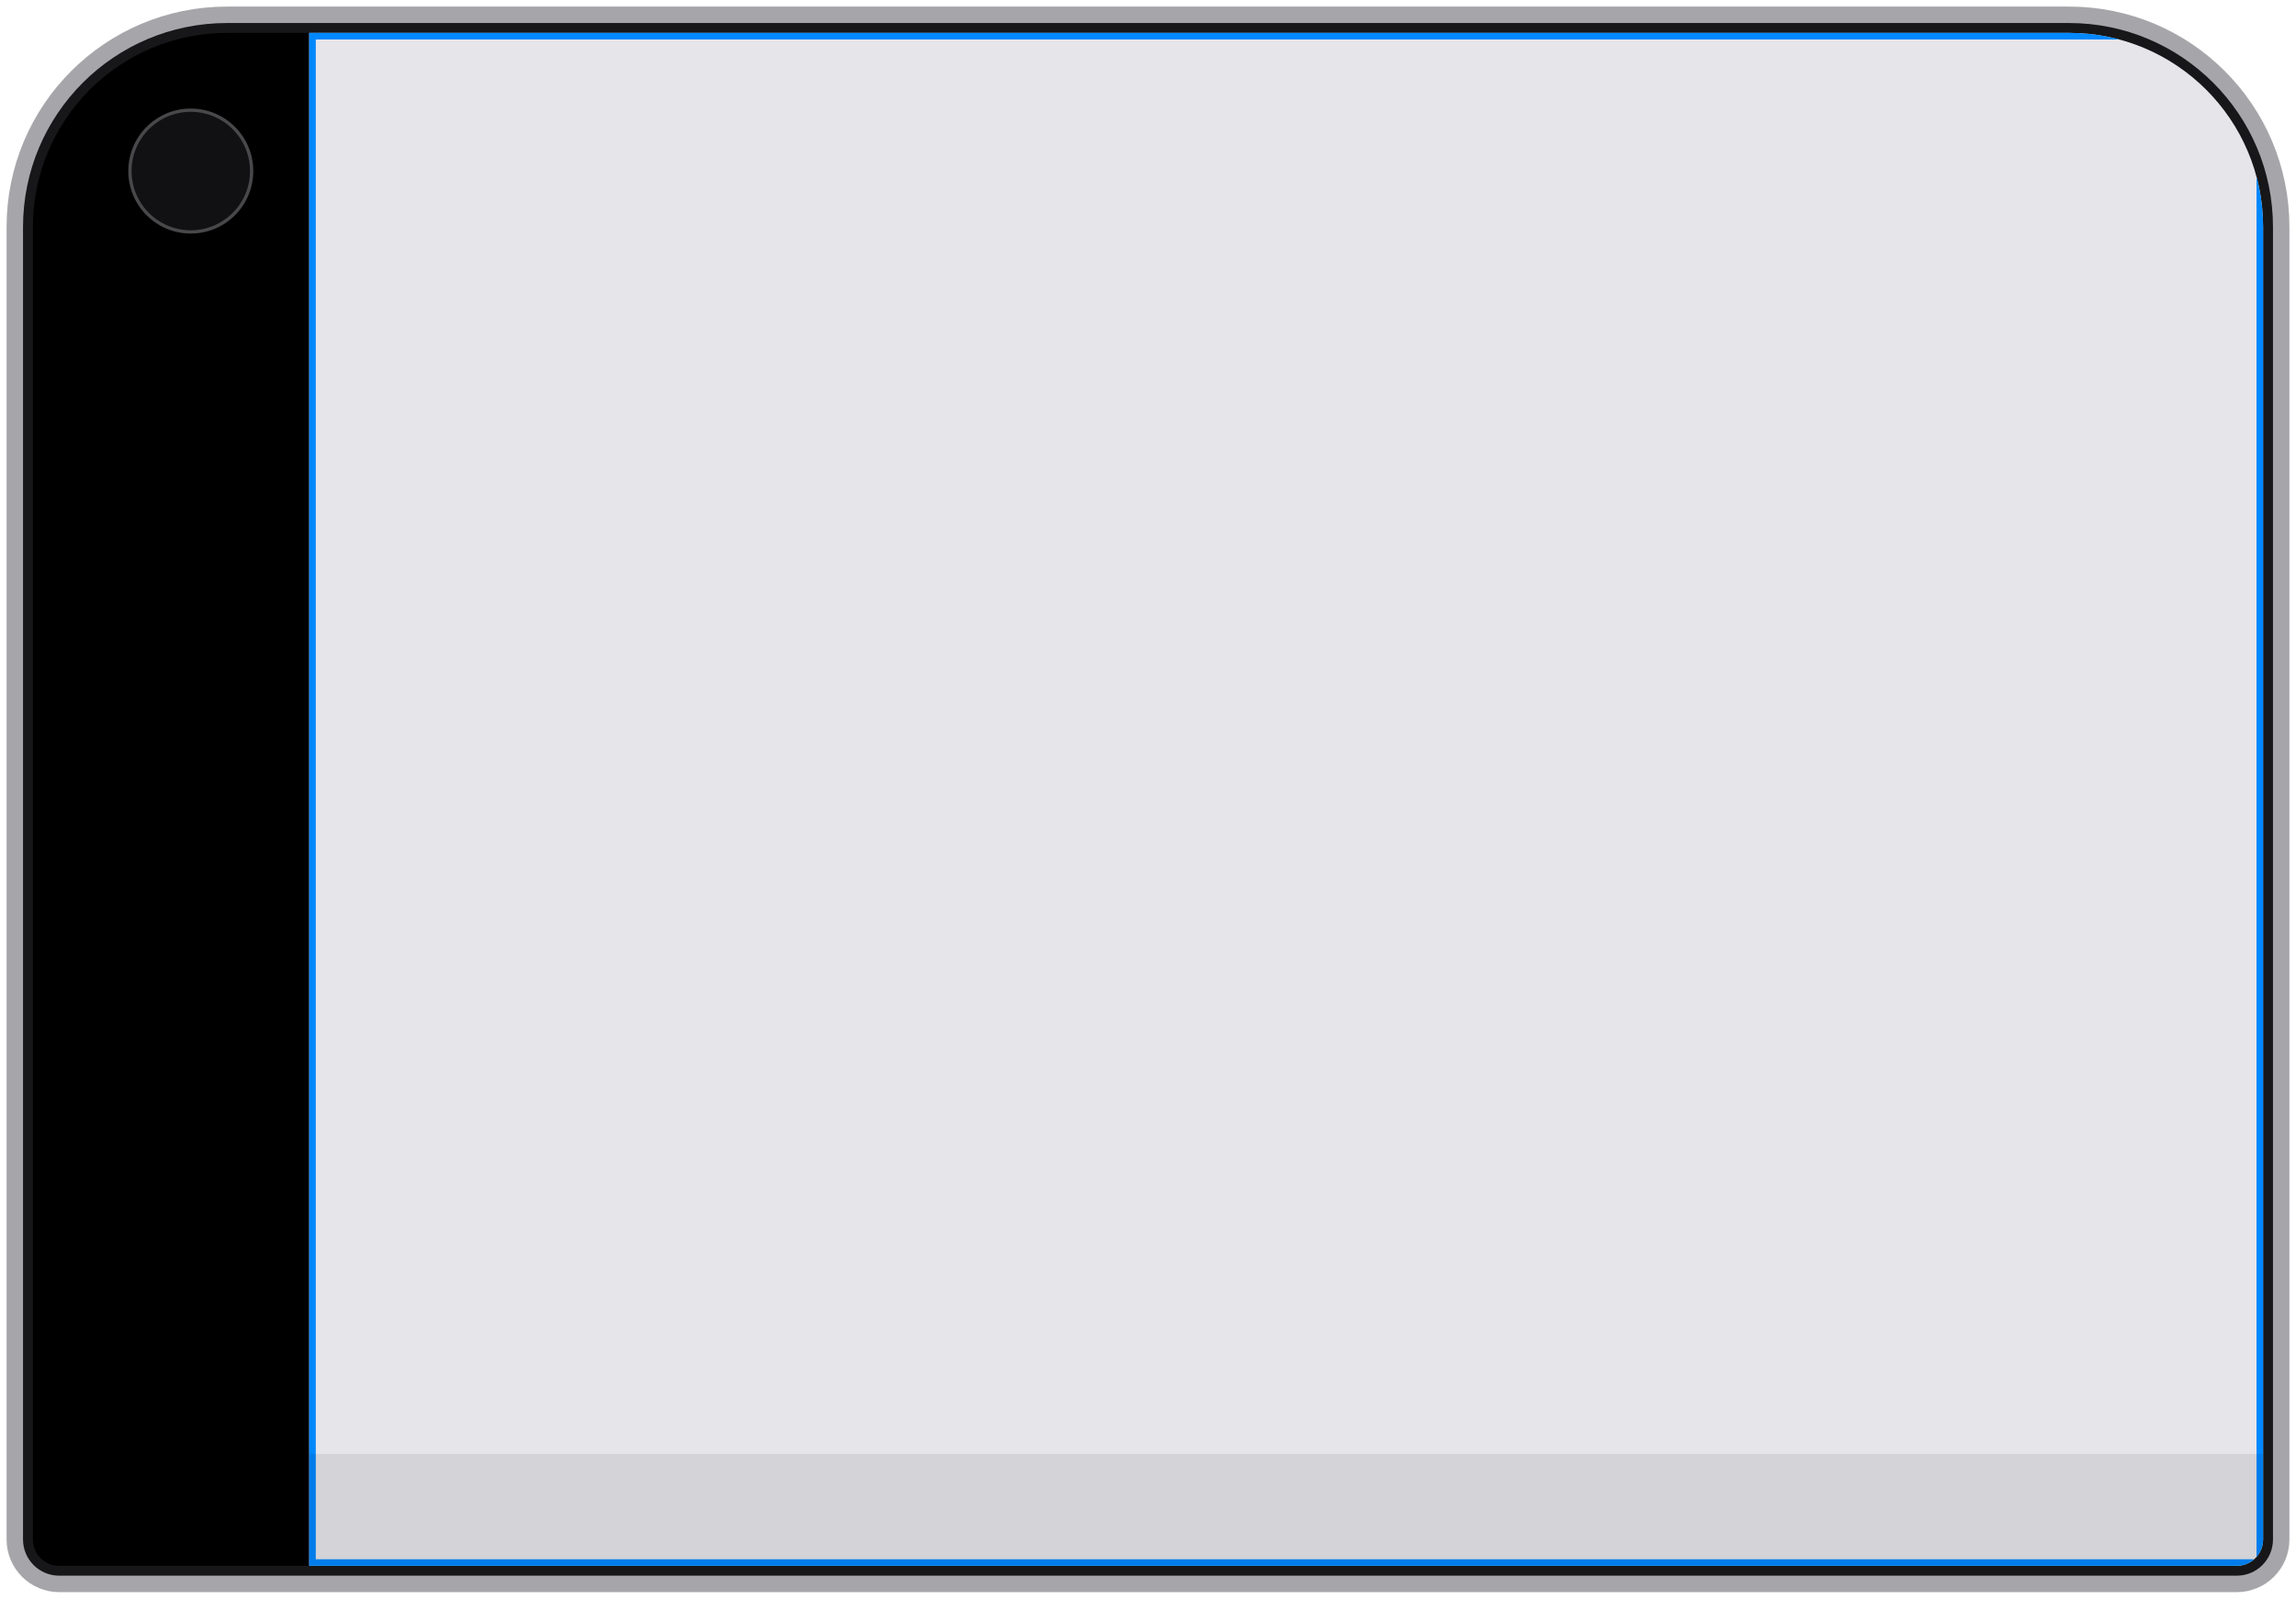
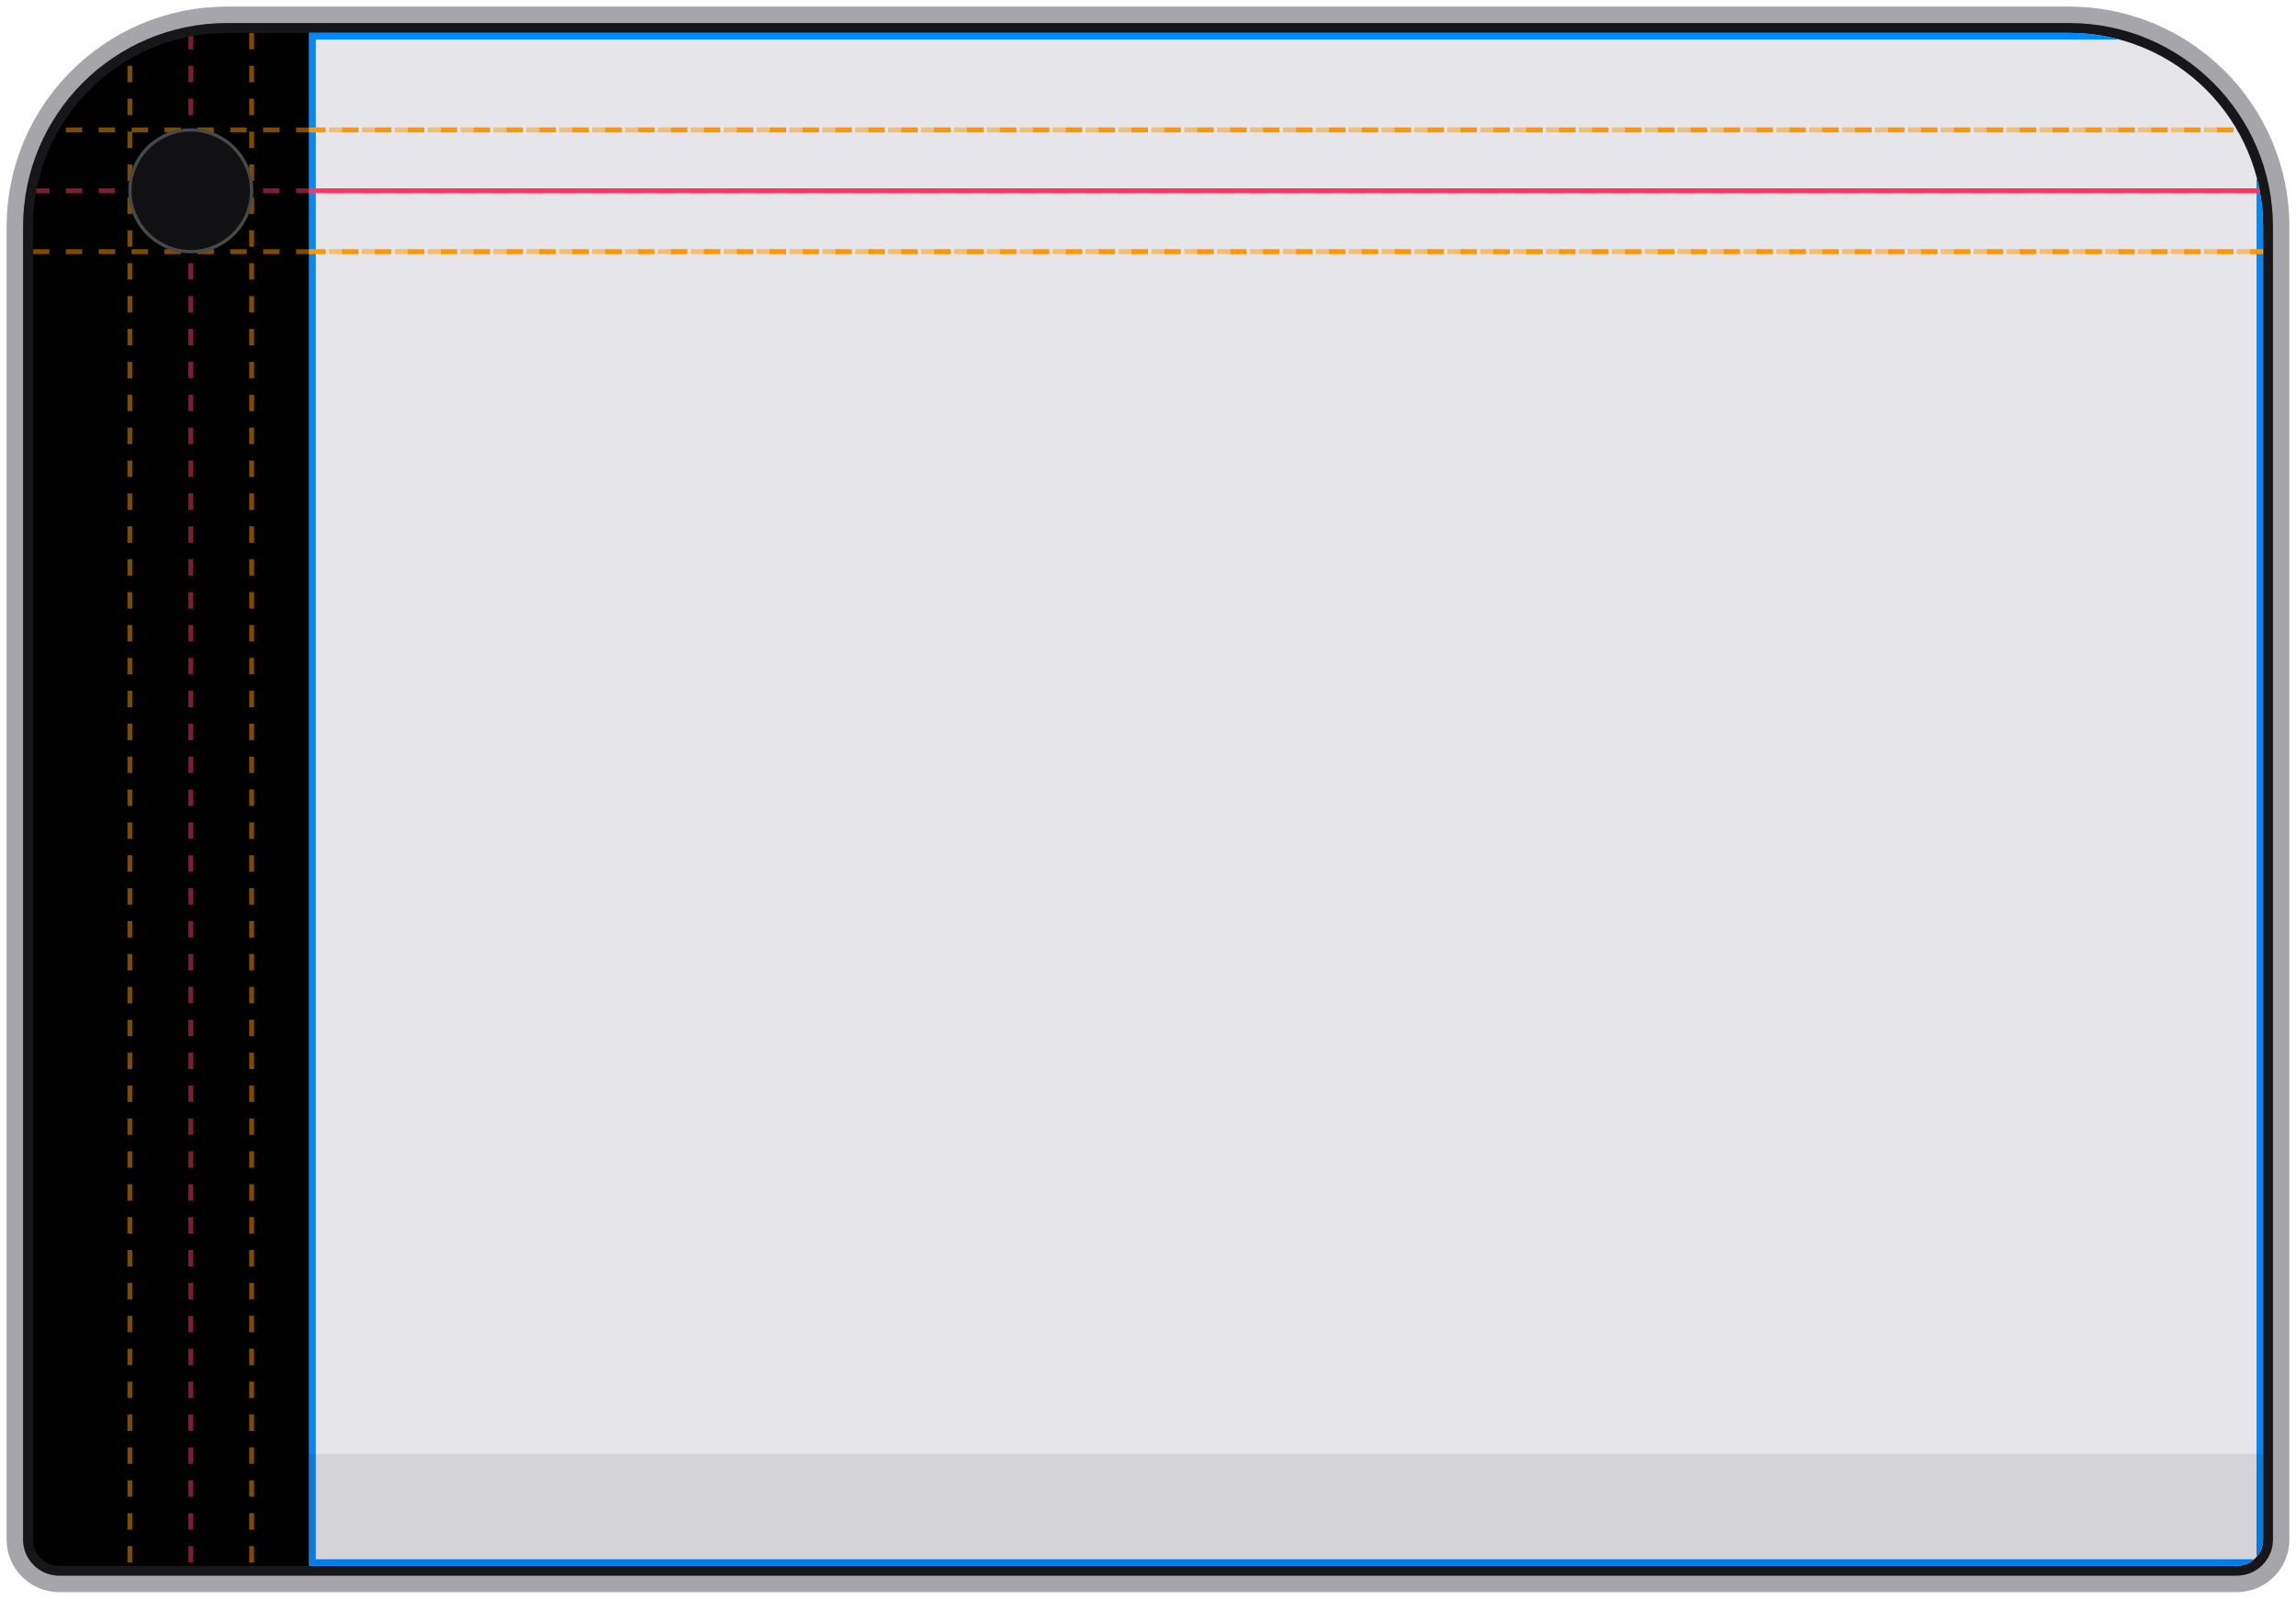
<svg xmlns="http://www.w3.org/2000/svg" viewBox="-10 -10 698 486" role="img" aria-label="Duo FL1 schematic">
  <defs>
    <clipPath id="screen-clip">
      <path d="M0 458V59A59 59 0 0 1 59 0H619A59 59 0 0 1 678 59V458A8 8 0 0 1 670 466H8A8 8 0 0 1 0 458Z" transform="" />
    </clipPath>
  </defs>
  <g fill="#171719" stroke="#A6A6AA" stroke-width="16" stroke-linejoin="round">
    <path d="M0 458V59A59 59 0 0 1 59 0H619A59 59 0 0 1 678 59V458A8 8 0 0 1 670 466H8A8 8 0 0 1 0 458Z" transform="" />
  </g>
  <g fill="#171719" stroke="#171719" stroke-width="6">
    <path d="M0 458V59A59 59 0 0 1 59 0H619A59 59 0 0 1 678 59V458A8 8 0 0 1 670 466H8A8 8 0 0 1 0 458Z" transform="" />
  </g>
  <g id="display" clip-path="url(#screen-clip)">
    <rect width="678" height="466" fill="#000" />
    <rect id="viewport" x="84" y="0" width="594" height="466" fill="#E5E5EA" />
    <rect x="85" y="1" width="592" height="464" fill="none" stroke="#0088FF" stroke-width="2" />
    <rect x="84" y="432" width="594" height="34" fill="#000" opacity=".08" />
+     <path d="M0 29.5H678 M29.5 0V466" stroke="#FF9500" stroke-width="1.5" stroke-dasharray="5 5" opacity=".5" />
+     <path d="M84 29.5H678" stroke="#FF9500" stroke-width="1.5" stroke-dasharray="5 5" />
+     <path d="M0 48H678 M48 0V466" stroke="#FF375F" stroke-width="1.5" stroke-dasharray="5 5" opacity=".5" />
+     <path d="M84 48H678" stroke="#FF375F" stroke-width="1.5" stroke-dasharray="none" />
+     <path d="M0 66.5H678 M66.5 0V466" stroke="#FF9500" stroke-width="1.5" stroke-dasharray="5 5" opacity=".5" />
+     <path d="M84 66.5H678" stroke="#FF9500" stroke-width="1.5" stroke-dasharray="5 5" />
    <g transform="">
-       <circle id="camera" data-measurement="provisional-center" cx="48" cy="42" r="18.5" fill="#111114" stroke="#48484A" />
+       <circle id="camera" data-measurement="provisional-center" cx="48" cy="48" r="18.5" fill="#111114" stroke="#48484A" />
    </g>
  </g>
</svg>
